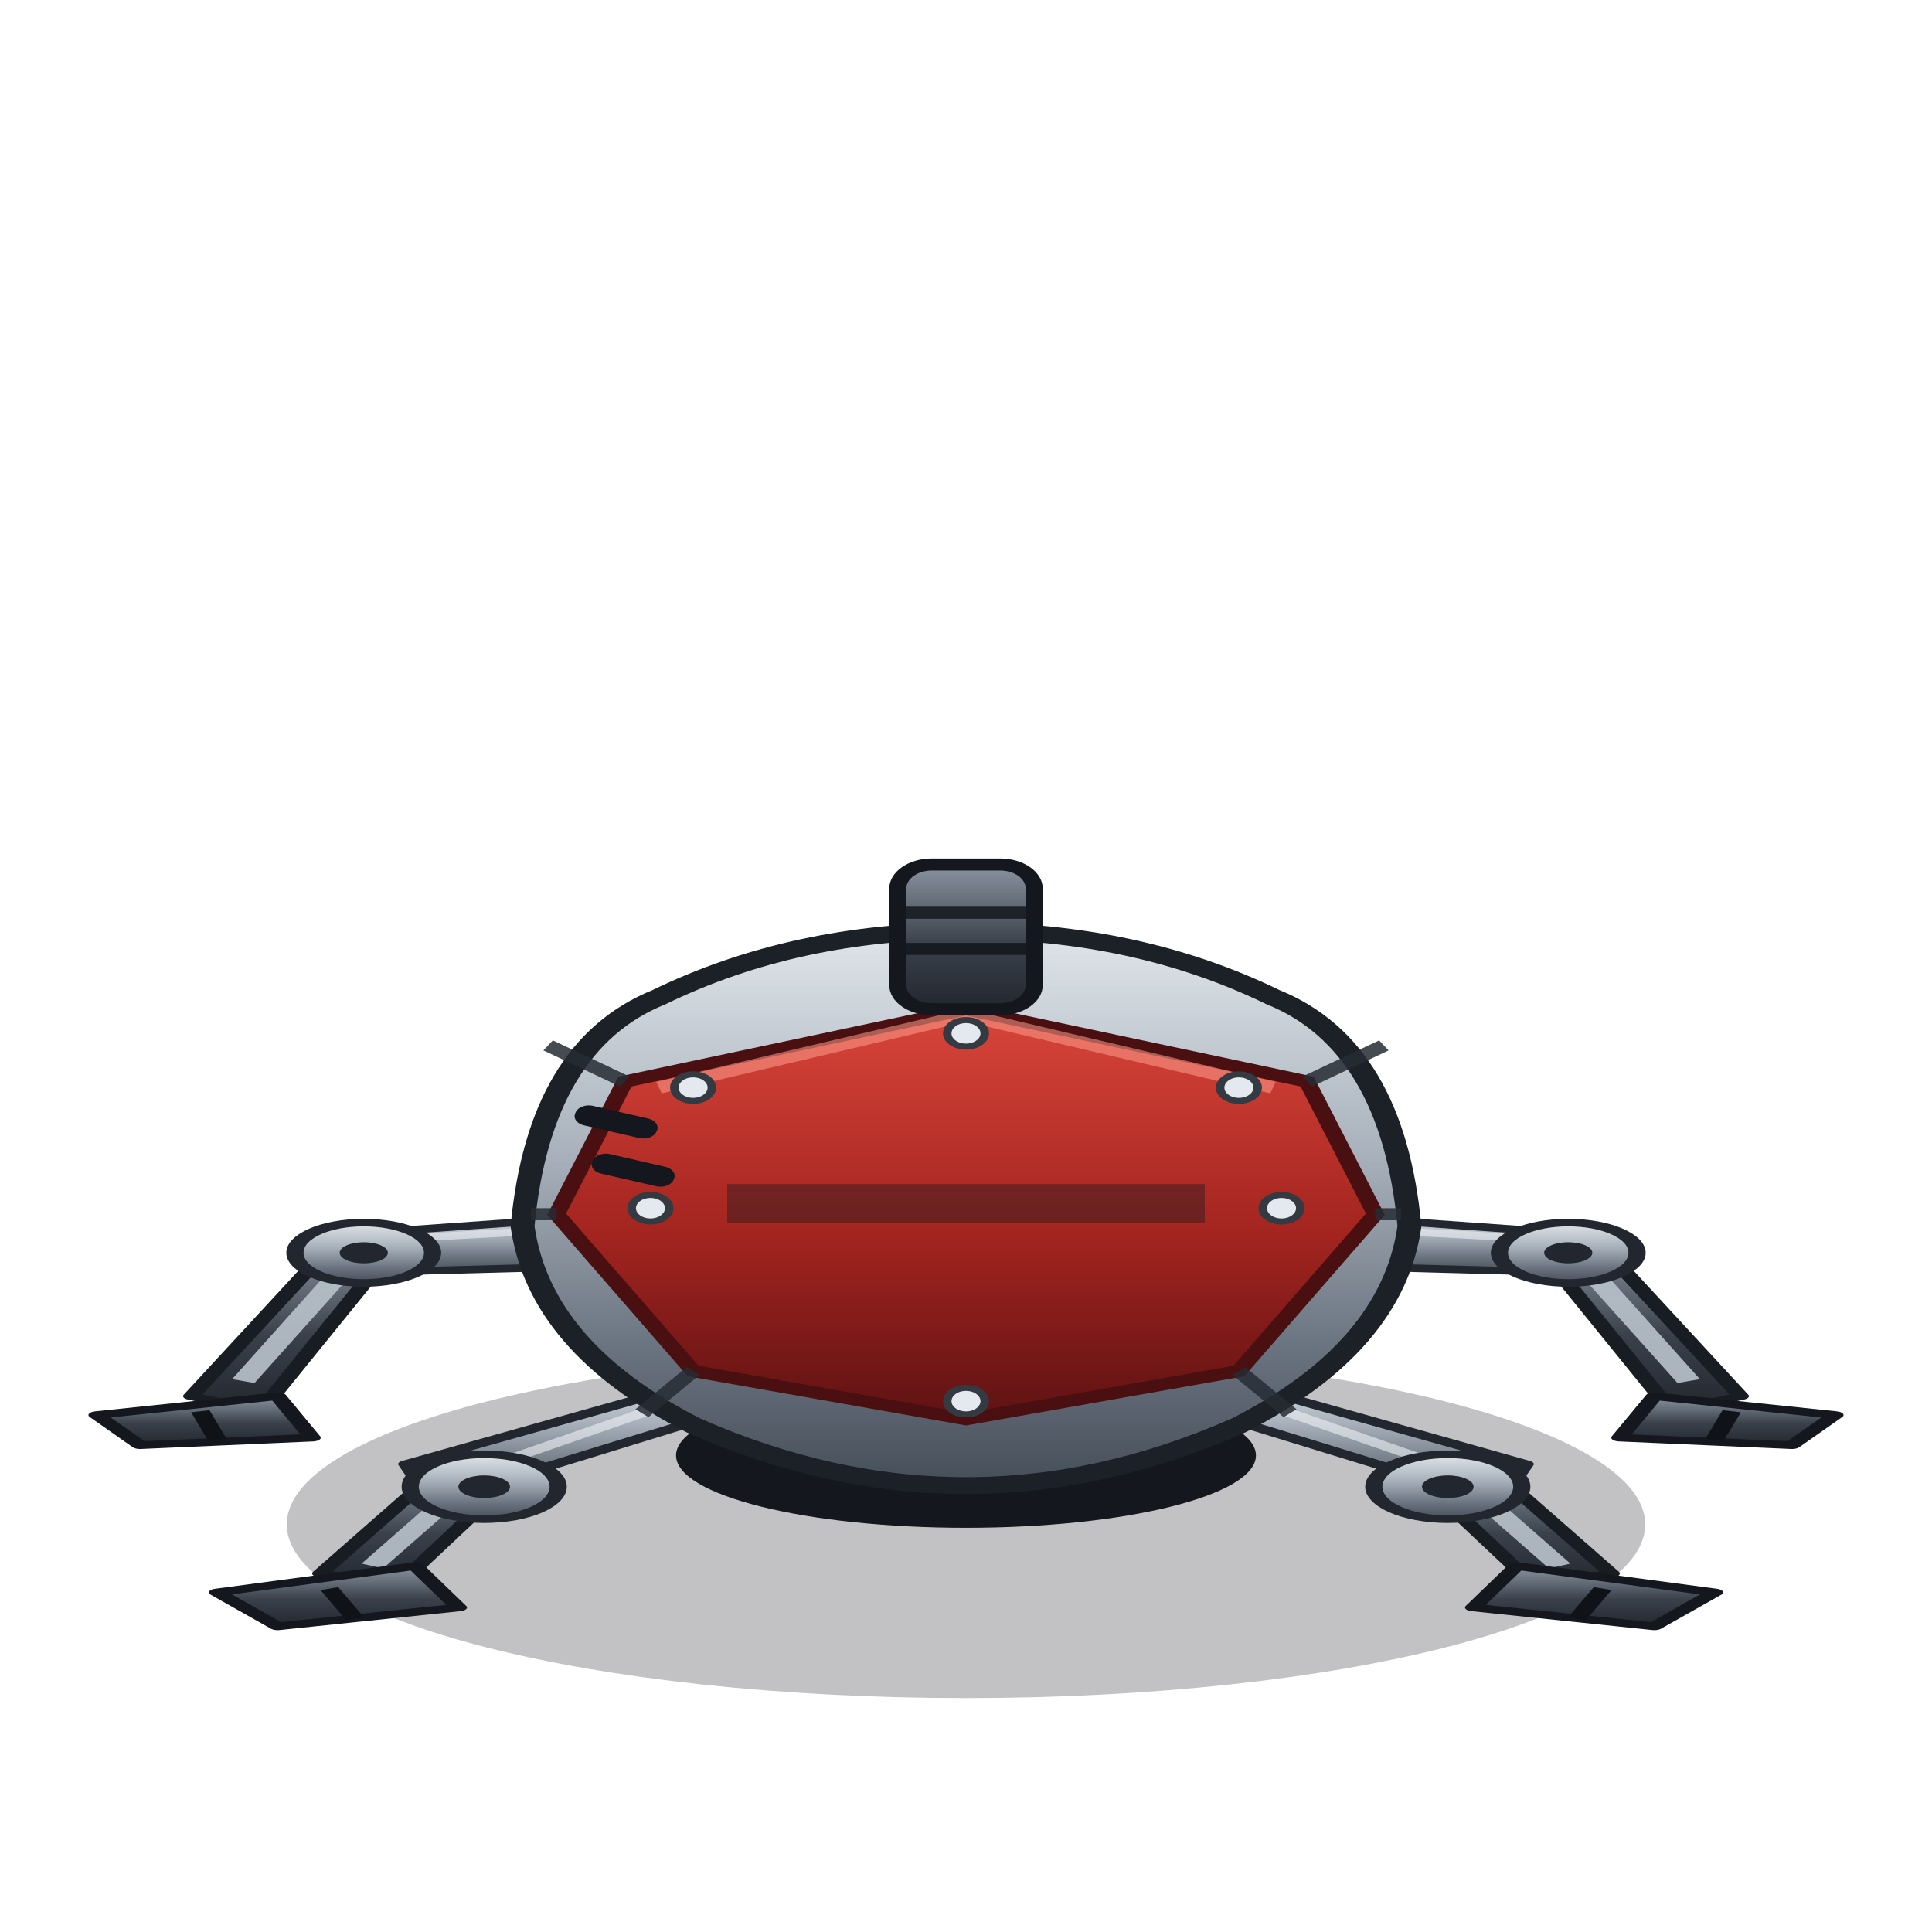
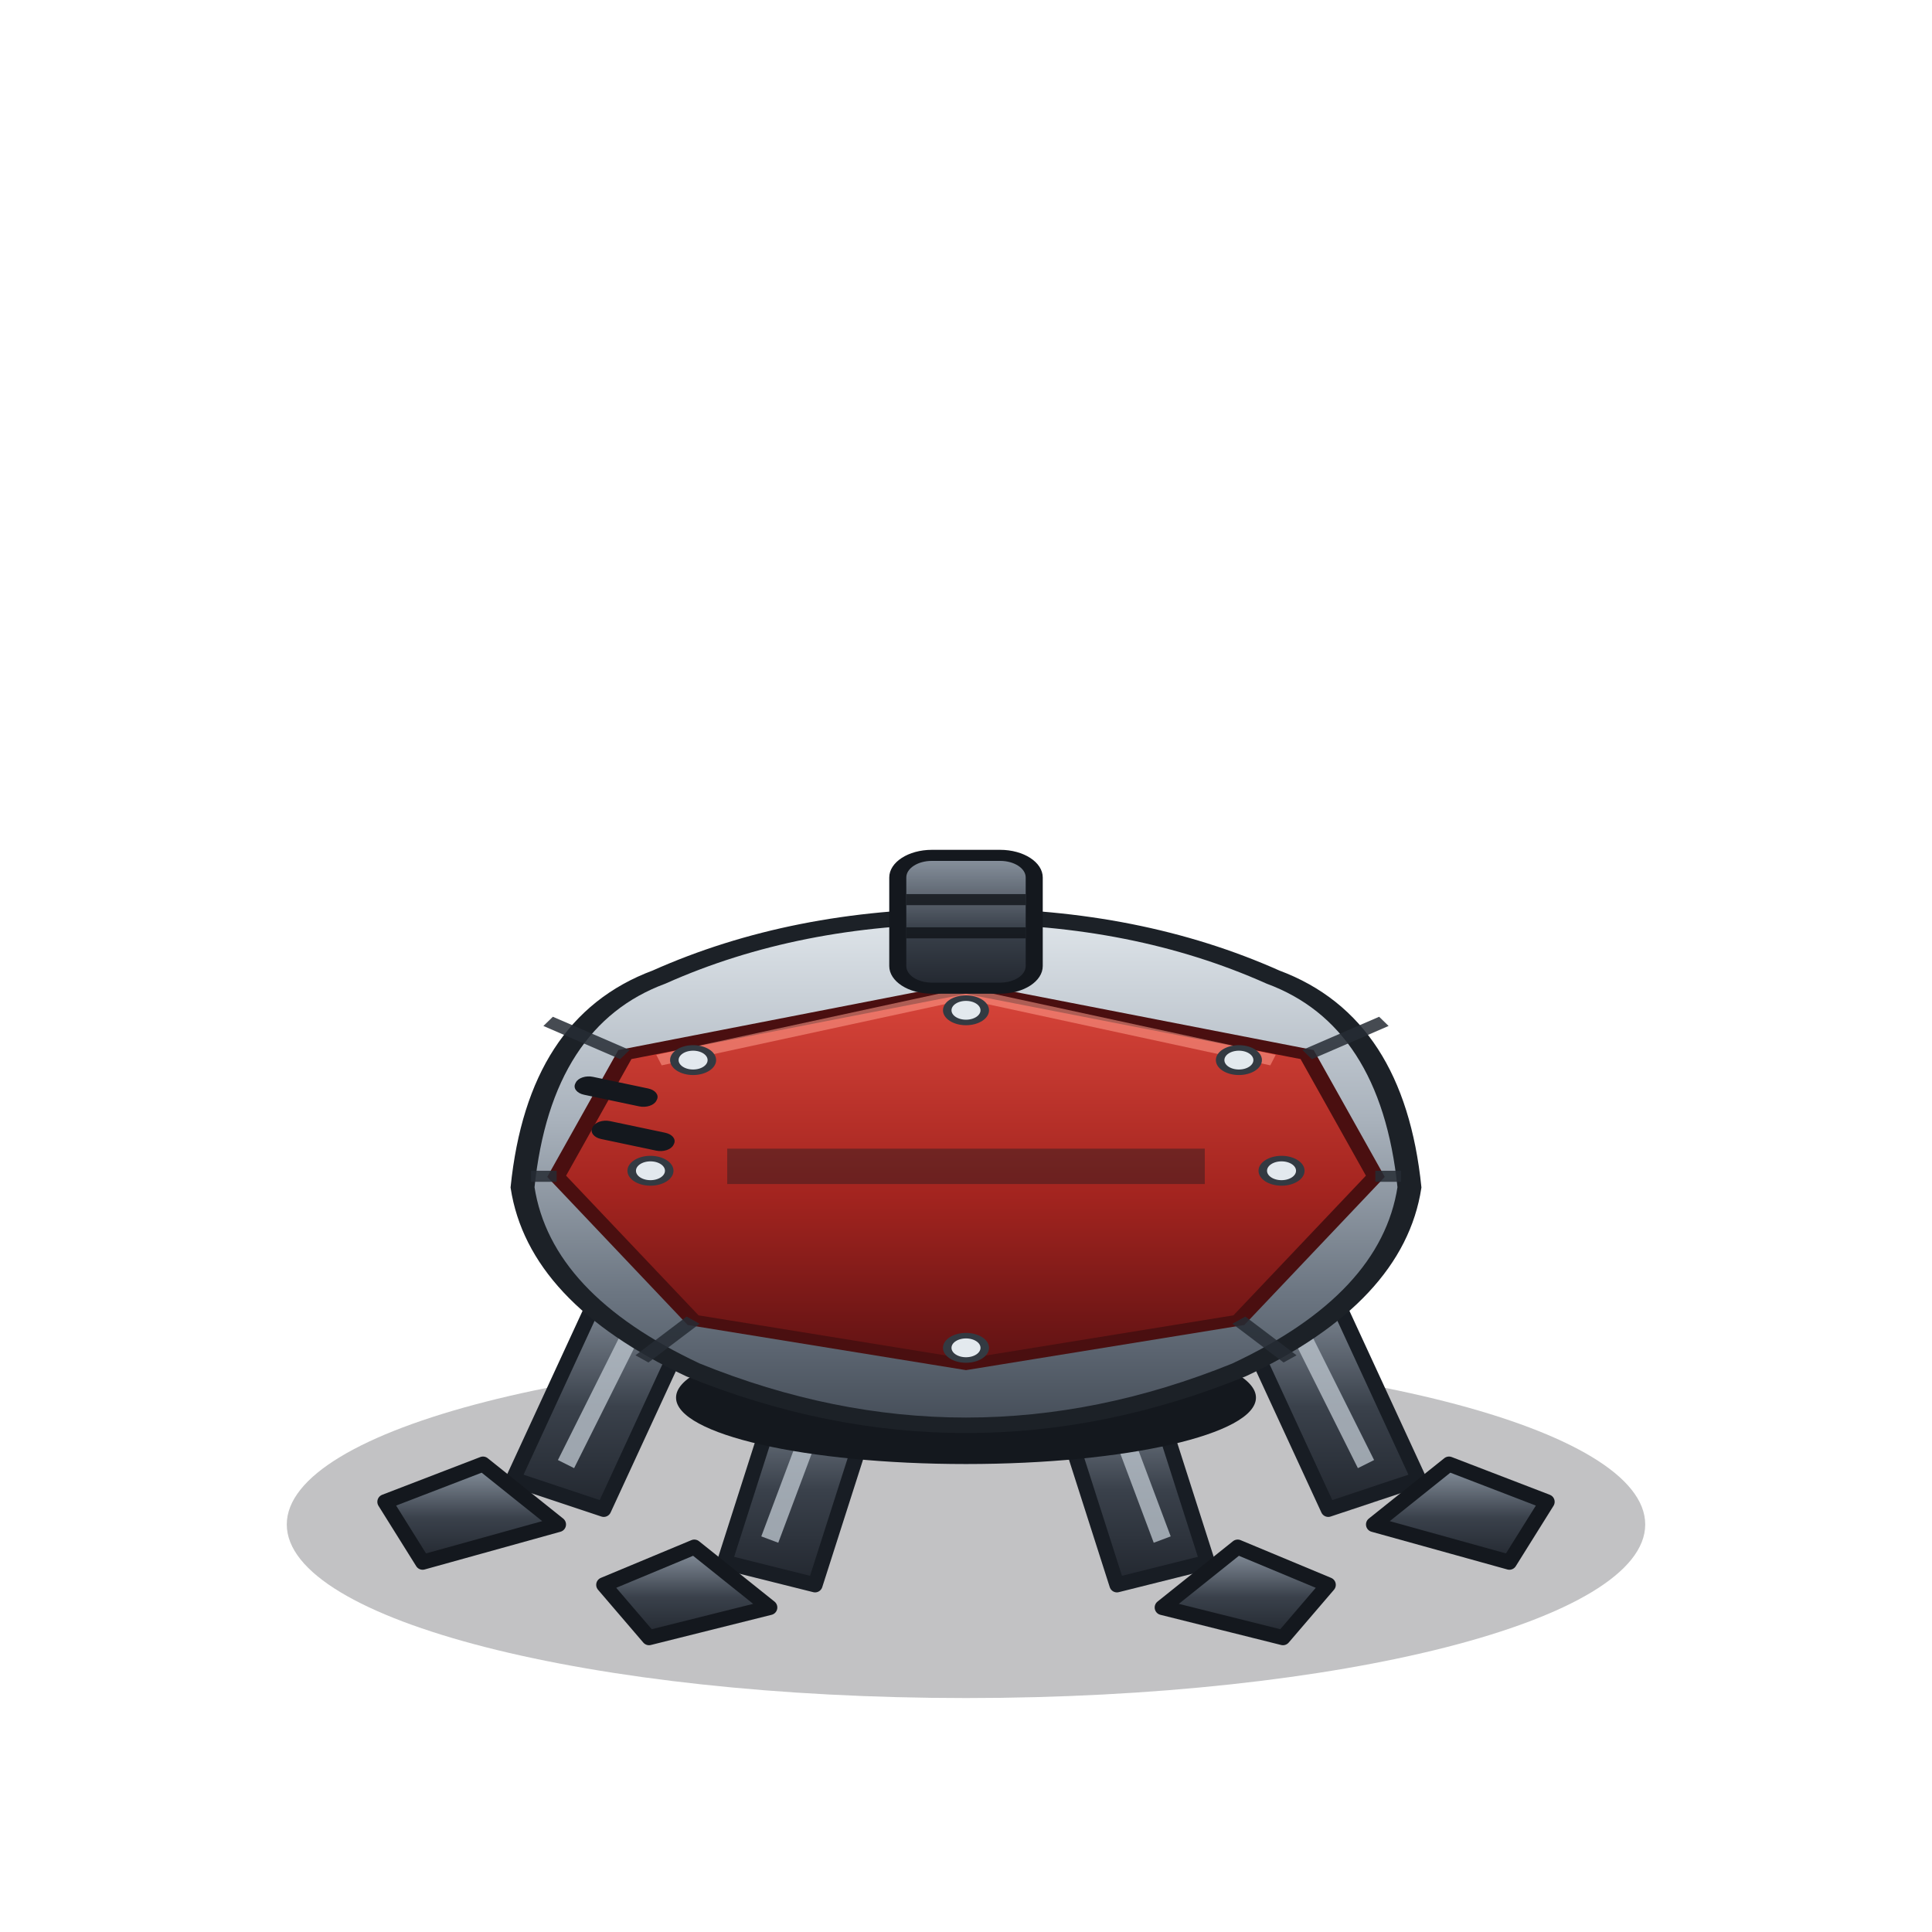
<svg xmlns="http://www.w3.org/2000/svg" viewBox="0 0 128 128" class="robot-body auto" data-class="auto" data-posture="crouching" data-turret-pivot="64 54" role="img" aria-label="auto bot body, crouching">
  <defs>
    <linearGradient id="fp-steel" x1="0" y1="0" x2="0" y2="1">
      <stop offset="0%" stop-color="#dfe5ea" />
      <stop offset="40%" stop-color="#a9b2bc" />
      <stop offset="75%" stop-color="#6a7480" />
      <stop offset="100%" stop-color="#454d58" />
    </linearGradient>
    <linearGradient id="fp-iron" x1="0" y1="0" x2="0" y2="1">
      <stop offset="0%" stop-color="#8b95a1" />
      <stop offset="55%" stop-color="#3a414b" />
      <stop offset="100%" stop-color="#22272f" />
    </linearGradient>
    <linearGradient id="fp-paint" x1="0" y1="0" x2="0" y2="1">
      <stop offset="0%" stop-color="#d8453a" />
      <stop offset="55%" stop-color="#a3241f" />
      <stop offset="100%" stop-color="#5f1213" />
    </linearGradient>
    <linearGradient id="fp-gun" x1="72" y1="0" x2="82" y2="0" gradientUnits="userSpaceOnUse">
      <stop offset="0%" stop-color="#39404a" />
      <stop offset="45%" stop-color="#9aa5b1" />
      <stop offset="58%" stop-color="#c7d0d8" />
      <stop offset="100%" stop-color="#2c323b" />
    </linearGradient>
    <radialGradient id="fp-pod" cx="50%" cy="42%" r="70%">
      <stop offset="0%" stop-color="#cfd6dd" />
      <stop offset="60%" stop-color="#7e8894" />
      <stop offset="100%" stop-color="#3a414b" />
    </radialGradient>
  </defs>
  <ellipse class="shadow" cx="64" cy="101" rx="45" ry="11.5" fill="#0a0d12" opacity="0.25" />
-   <g class="legs" stroke-linejoin="round" transform="translate(64 101) scale(1.14 0.5) translate(-64 -101)">
+   <g class="legs" stroke-linejoin="round">
    <g class="leg rear-left">
-       <polygon points="47,59.5 47,66.5 29,67.6 29,62.4" fill="url(#fp-steel)" stroke="#22272f" stroke-width="1" />
-       <path d="M44 61.5 32 63" stroke="#eef2f5" stroke-width="1" opacity="0.6" />
-       <polygon points="31,63.5 26.5,65.5 19,84 23,86 " fill="url(#fp-iron)" stroke="#181d24" stroke-width="1" />
-       <path d="M27.5 68 22 82" stroke="#b9c2cb" stroke-width="1.4" opacity="0.9" />
-       <circle cx="29" cy="65" r="4" fill="url(#fp-steel)" stroke="#22272f" stroke-width="1" />
-       <circle cx="29" cy="65" r="1.4" fill="#22272f" />
-       <polygon points="24,84 13.5,86.5 16,90.5 26,89.5" fill="url(#fp-iron)" stroke="#14181e" stroke-width="1" />
-       <path d="M19.5 86 20.5 89.8" stroke="#0f1318" stroke-width="1.1" />
+       <polygon points="40,85 46,87 40,100 34,98" fill="url(#fp-iron)" stroke="#181d24" stroke-width="1" />
+       <path d="M42 88 37.5 97" stroke="#b9c2cb" stroke-width="1.2" opacity="0.8" />
+       <polygon points="32,97 25.5,99.5 28,103.5 37,101" fill="url(#fp-iron)" stroke="#14181e" stroke-width="1" />
    </g>
    <g class="leg rear-right">
-       <polygon points="81,59.5 81,66.5 99,67.6 99,62.4" fill="url(#fp-steel)" stroke="#22272f" stroke-width="1" />
-       <path d="M84 61.5 96 63" stroke="#eef2f5" stroke-width="1" opacity="0.6" />
-       <polygon points="97,63.5 101.5,65.5 109,84 105,86" fill="url(#fp-iron)" stroke="#181d24" stroke-width="1" />
-       <path d="M100.5 68 106 82" stroke="#b9c2cb" stroke-width="1.4" opacity="0.9" />
-       <circle cx="99" cy="65" r="4" fill="url(#fp-steel)" stroke="#22272f" stroke-width="1" />
-       <circle cx="99" cy="65" r="1.4" fill="#22272f" />
-       <polygon points="104,84 114.5,86.5 112,90.5 102,89.5" fill="url(#fp-iron)" stroke="#14181e" stroke-width="1" />
-       <path d="M108.5 86 107.5 89.8" stroke="#0f1318" stroke-width="1.1" />
+       <polygon points="88,85 82,87 88,100 94,98" fill="url(#fp-iron)" stroke="#181d24" stroke-width="1" />
+       <path d="M86 88 90.5 97" stroke="#b9c2cb" stroke-width="1.2" opacity="0.8" />
+       <polygon points="96,97 102.5,99.5 100,103.5 91,101" fill="url(#fp-iron)" stroke="#14181e" stroke-width="1" />
    </g>
    <g class="leg front-left">
-       <polygon points="51,80.5 48,87.5 33,98 31.5,93" fill="url(#fp-steel)" stroke="#22272f" stroke-width="1" />
-       <path d="M48 84 36 93.5" stroke="#eef2f5" stroke-width="1" opacity="0.6" />
-       <polygon points="38,94 32.5,95.5 26.5,107.5 31,109" fill="url(#fp-iron)" stroke="#181d24" stroke-width="1" />
-       <path d="M33.5 98.5 29.5 106.5" stroke="#b9c2cb" stroke-width="1.4" opacity="0.9" />
-       <circle cx="36" cy="96" r="4.3" fill="url(#fp-steel)" stroke="#22272f" stroke-width="1" />
-       <circle cx="36" cy="96" r="1.5" fill="#22272f" />
-       <polygon points="32,106.5 20.5,110 24,114.5 34.5,112" fill="url(#fp-iron)" stroke="#14181e" stroke-width="1" />
-       <path d="M27 109.5 28.5 113.5" stroke="#0f1318" stroke-width="1.1" />
+       <polygon points="52,91 58,92.5 54,105 48,103.5" fill="url(#fp-iron)" stroke="#181d24" stroke-width="1" />
+       <path d="M54 94 51 102" stroke="#b9c2cb" stroke-width="1.2" opacity="0.8" />
+       <polygon points="46,102.5 40,105 43,108.5 51,106.5" fill="url(#fp-iron)" stroke="#14181e" stroke-width="1" />
    </g>
    <g class="leg front-right">
-       <polygon points="77,80.5 80,87.5 95,98 96.5,93" fill="url(#fp-steel)" stroke="#22272f" stroke-width="1" />
-       <path d="M80 84 92 93.5" stroke="#eef2f5" stroke-width="1" opacity="0.6" />
-       <polygon points="90,94 95.5,95.5 101.5,107.5 97,109" fill="url(#fp-iron)" stroke="#181d24" stroke-width="1" />
-       <path d="M94.5 98.5 98.5 106.5" stroke="#b9c2cb" stroke-width="1.4" opacity="0.9" />
-       <circle cx="92" cy="96" r="4.3" fill="url(#fp-steel)" stroke="#22272f" stroke-width="1" />
-       <circle cx="92" cy="96" r="1.5" fill="#22272f" />
-       <polygon points="96,106.5 107.5,110 104,114.5 93.5,112" fill="url(#fp-iron)" stroke="#14181e" stroke-width="1" />
-       <path d="M101 109.5 99.5 113.5" stroke="#0f1318" stroke-width="1.1" />
+       <polygon points="76,91 70,92.5 74,105 80,103.5" fill="url(#fp-iron)" stroke="#181d24" stroke-width="1" />
+       <path d="M74 94 77 102" stroke="#b9c2cb" stroke-width="1.2" opacity="0.8" />
+       <polygon points="82,102.5 88,105 85,108.5 77,106.5" fill="url(#fp-iron)" stroke="#14181e" stroke-width="1" />
    </g>
  </g>
-   <g class="body" transform="translate(0 4) translate(64 94.5) scale(1 0.85) translate(-64 -94.5) translate(64 93) scale(1.13 0.94) translate(-64 -93)">
+   <g class="body" transform="translate(64 94.5) scale(1 0.78) translate(-64 -94.5) translate(64 93) scale(1.13 0.94) translate(-64 -93)">
    <ellipse cx="64" cy="92" rx="17" ry="6" fill="#14181e" />
    <path d="M38 73 Q39 58 46 54 Q54 48.5 64 48.5 Q74 48.5 82 54 Q89 58 90 73 Q89 83 80 89.5 Q72 94.5 64 94.5 Q56 94.5 48 89.5 Q39 83 38 73 Z" fill="url(#fp-steel)" stroke="#1c2127" stroke-width="1.4" />
    <path class="team-paint" d="M64 55 L84 61 L88 72 L80 85 L64 89 L48 85 L40 72 L44 61 Z" fill="url(#fp-paint)" stroke="#4a0f10" stroke-width="1" />
    <path class="team-paint-edge" d="M46 61.5 L64 55.5 L82 61.5" fill="none" stroke="#ff9d8c" stroke-width="1" opacity="0.55" />
    <rect x="50" y="69.5" width="28" height="3.2" fill="#14181e" opacity="0.4" />
    <path d="M44 61 L39.5 58 M84 61 L88.5 58 M88 72 L89.5 72 M40 72 L38.5 72 M80 85 L83 88.5 M48 85 L45 88.5" stroke="#262c34" stroke-width="1" opacity="0.85" />
    <circle cx="64" cy="57" r="1.1" fill="#e3e9ee" stroke="#333a42" stroke-width="0.5" />
    <circle cx="80" cy="61.5" r="1.1" fill="#e3e9ee" stroke="#333a42" stroke-width="0.5" />
    <circle cx="48" cy="61.5" r="1.1" fill="#e3e9ee" stroke="#333a42" stroke-width="0.5" />
    <circle cx="82.5" cy="71.5" r="1.1" fill="#e3e9ee" stroke="#333a42" stroke-width="0.5" />
    <circle cx="45.5" cy="71.5" r="1.1" fill="#e3e9ee" stroke="#333a42" stroke-width="0.5" />
    <circle cx="64" cy="87.5" r="1.1" fill="#e3e9ee" stroke="#333a42" stroke-width="0.5" />
    <rect x="41" y="63.5" width="5" height="1.7" rx="0.8" transform="rotate(18 43.5 64.3)" fill="#14181e" />
    <rect x="42" y="67.5" width="5" height="1.7" rx="0.8" transform="rotate(18 44.5 68.3)" fill="#14181e" />
    <rect x="60" y="43" width="8" height="12" rx="2" fill="url(#fp-iron)" stroke="#14181e" stroke-width="1" />
    <path d="M60.5 47 h7 M60.5 50 h7" stroke="#0f1318" stroke-width="1" opacity="0.8" />
  </g>
</svg>
